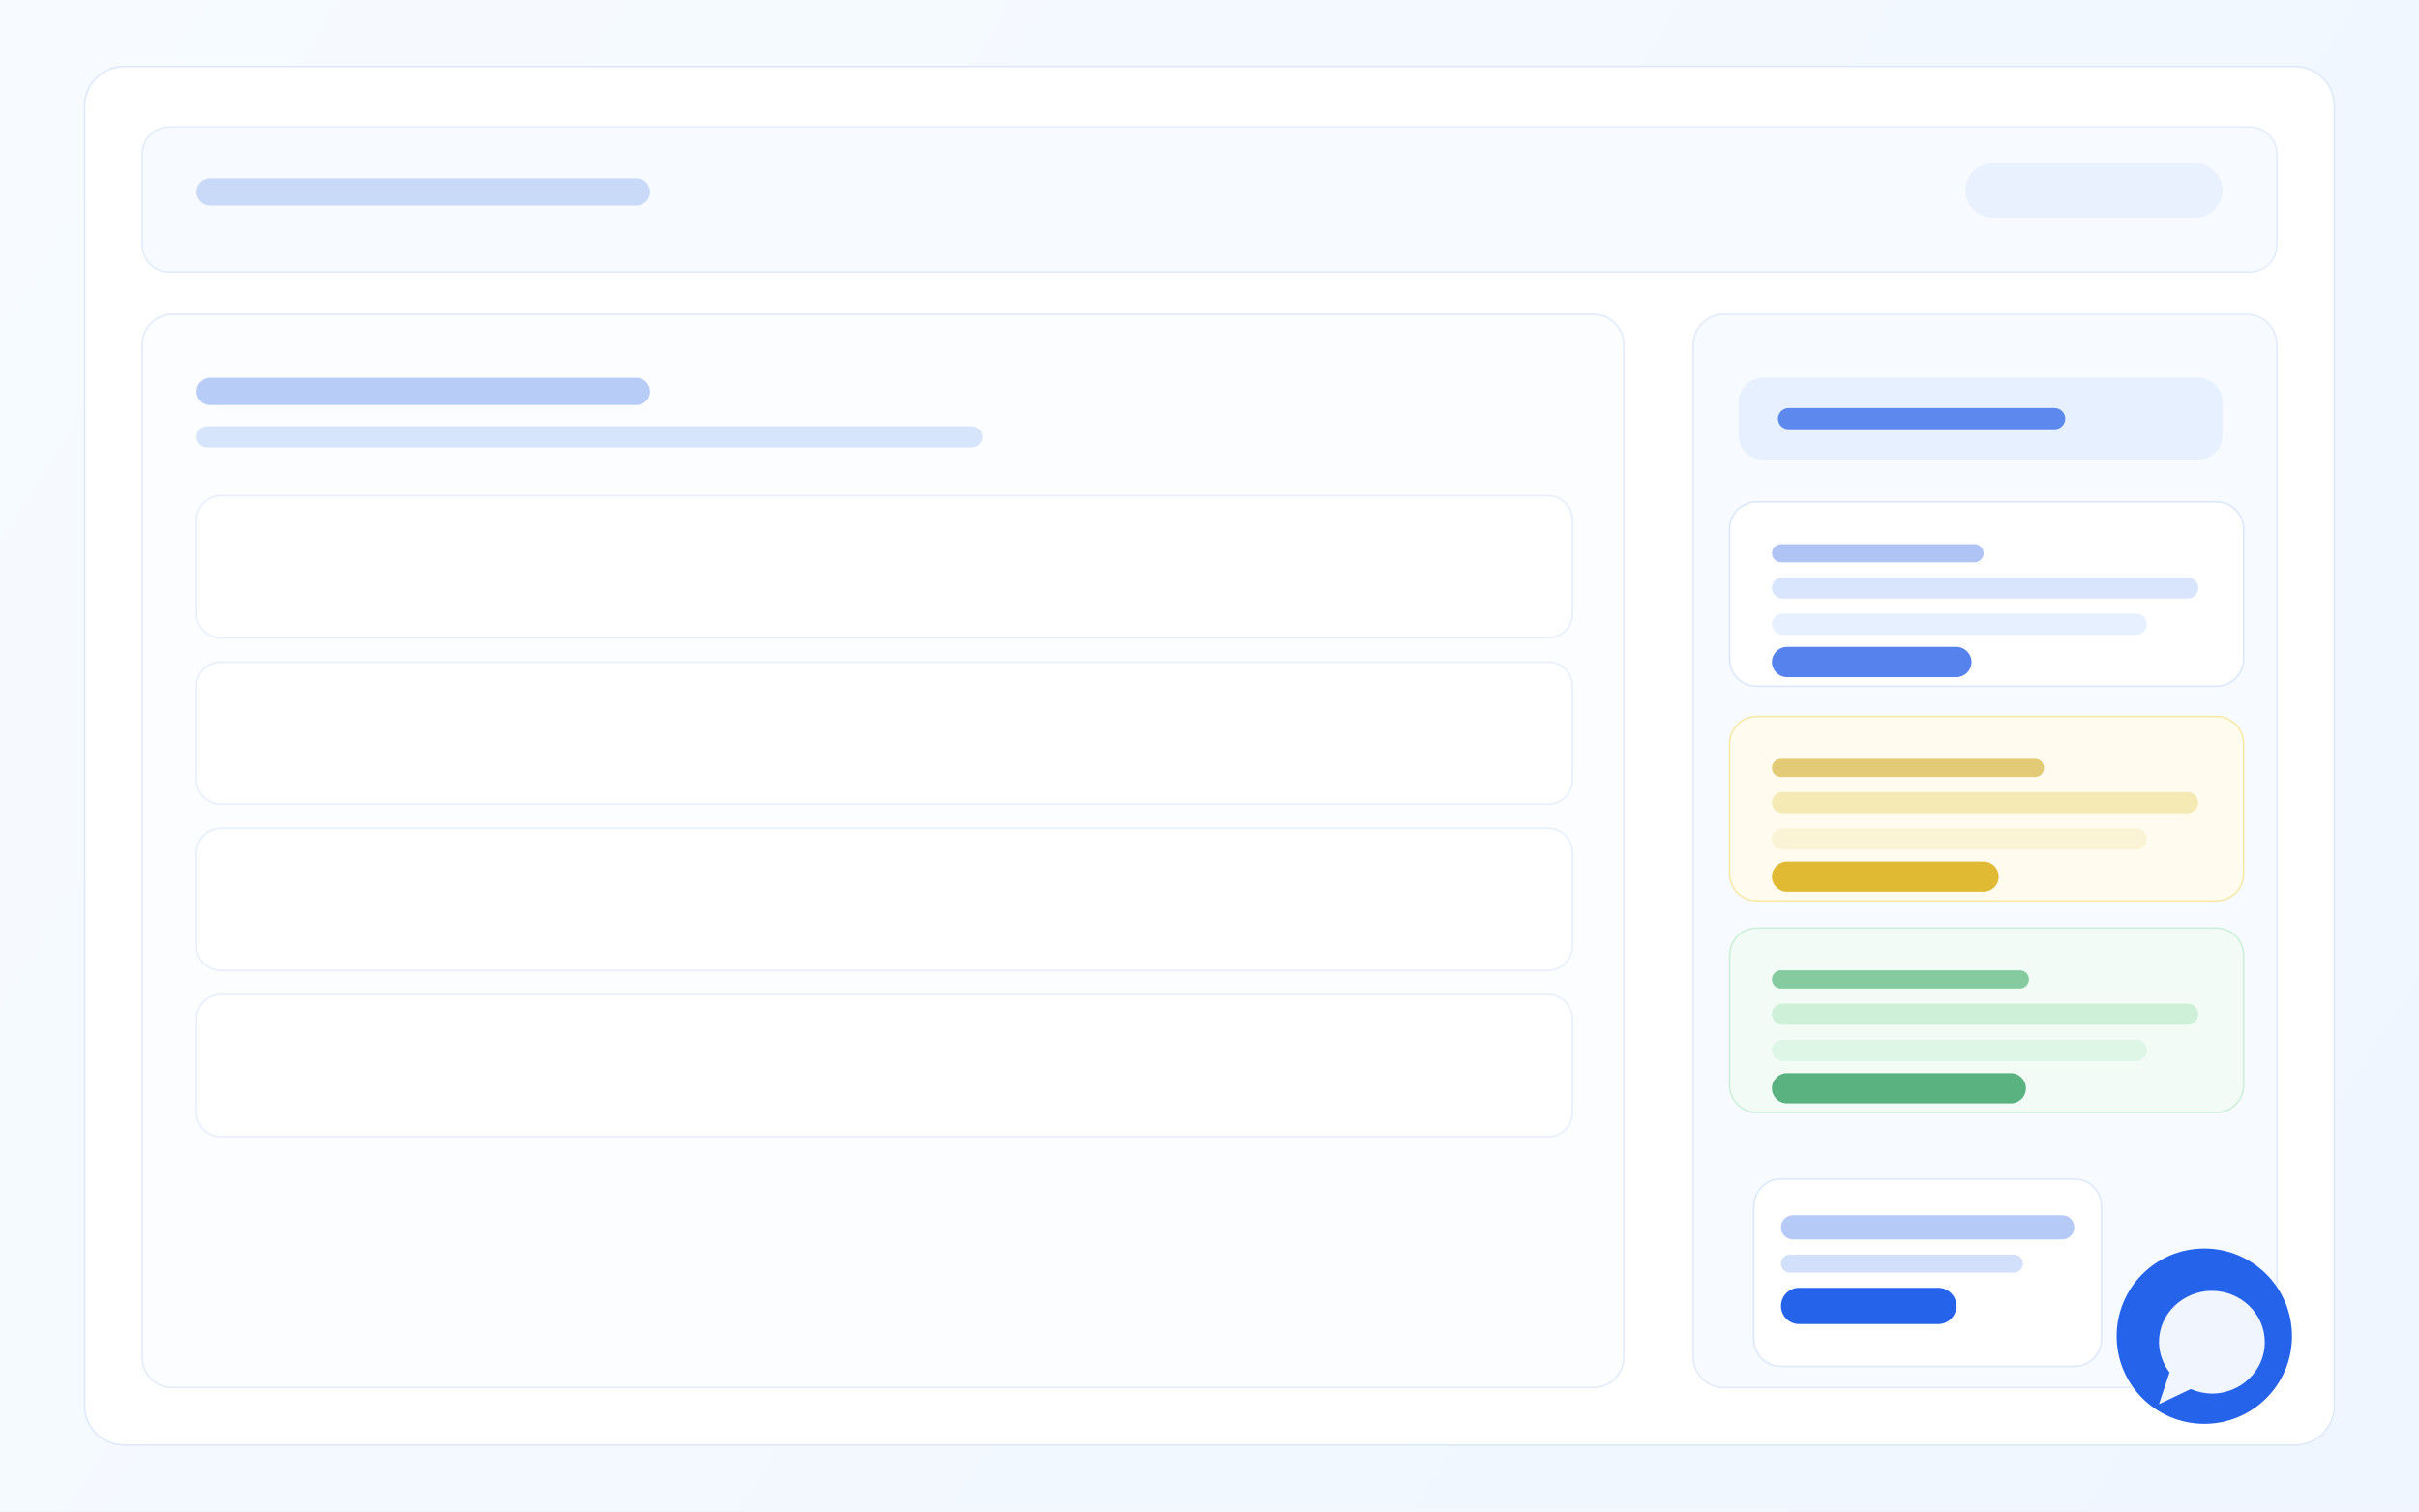
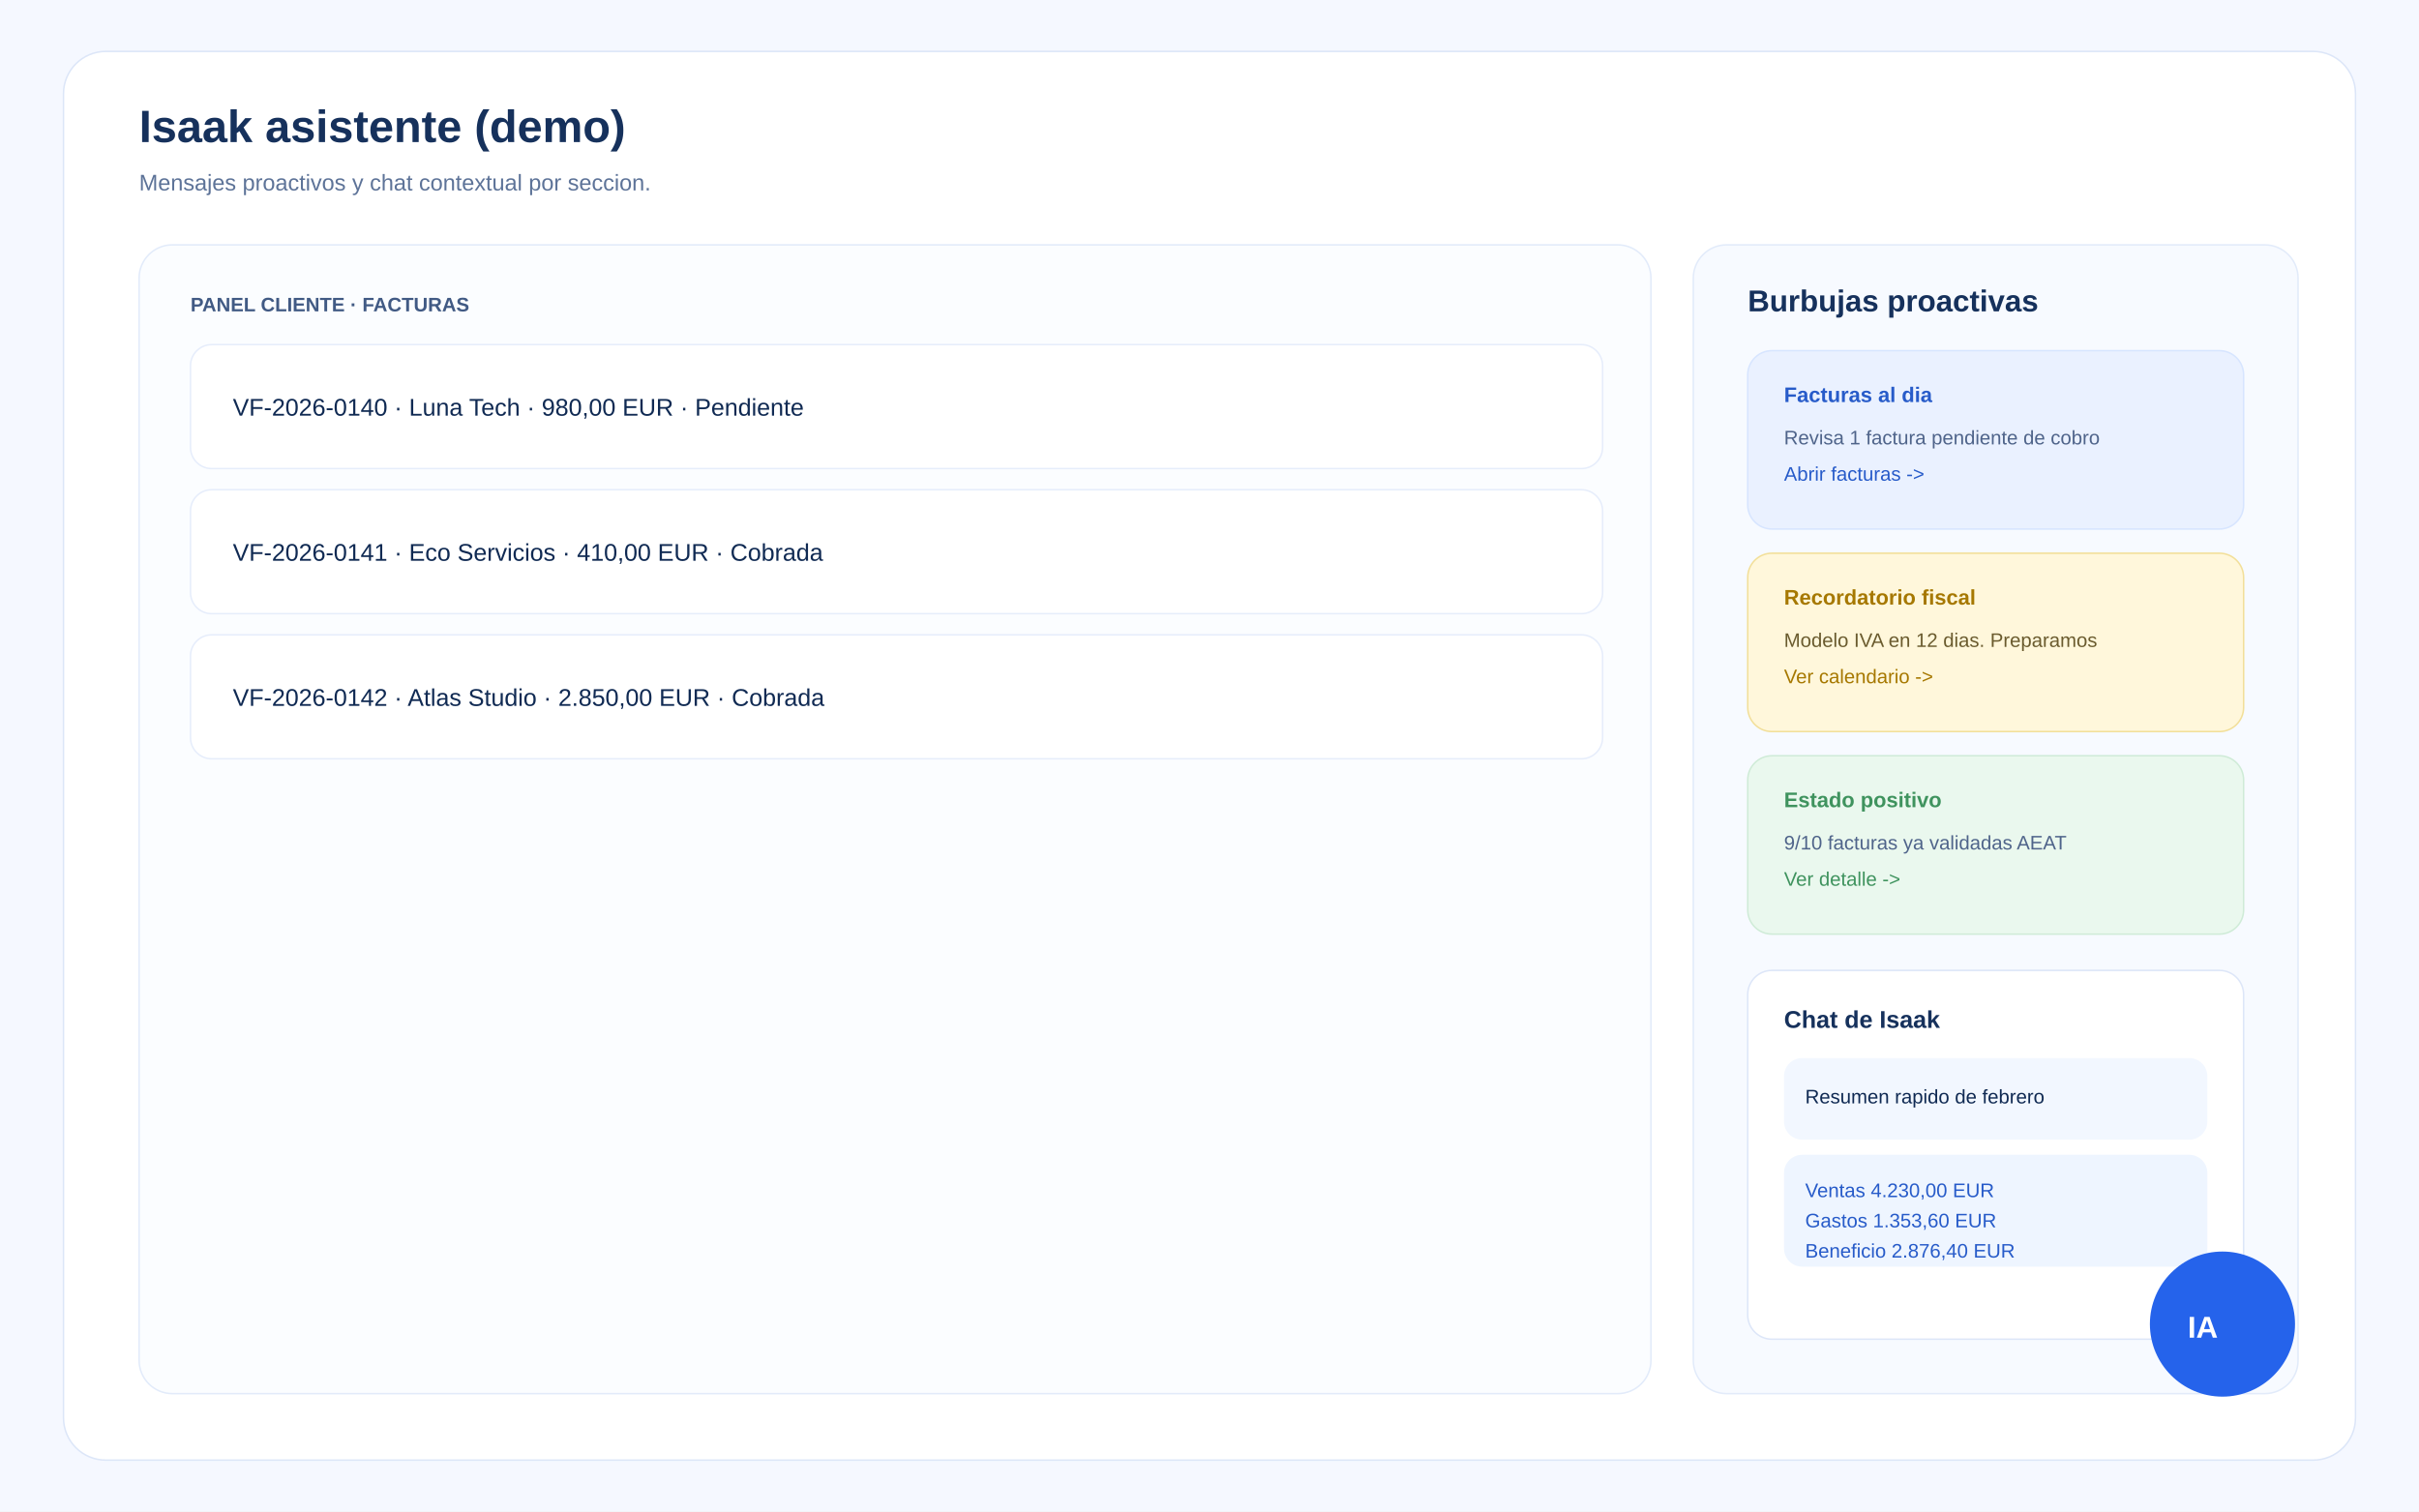
<svg xmlns="http://www.w3.org/2000/svg" width="1600" height="1000" viewBox="0 0 1600 1000" fill="none">
-   <defs>
-     <linearGradient id="bg3" x1="0" y1="0" x2="1600" y2="1000" gradientUnits="userSpaceOnUse">
-       <stop stop-color="#F7FBFF" />
-       <stop offset="1" stop-color="#EFF6FF" />
-     </linearGradient>
-   </defs>
-   <rect width="1600" height="1000" fill="url(#bg3)" />
-   <rect x="56" y="44" width="1488" height="912" rx="26" fill="#FFFFFF" stroke="#DDE8FA" />
-   <rect x="94" y="84" width="1412" height="96" rx="18" fill="#F7FAFF" stroke="#E3ECFB" />
-   <rect x="130" y="118" width="300" height="18" rx="9" fill="#C9D9F8" />
-   <rect x="1300" y="108" width="170" height="36" rx="18" fill="#E9F1FF" />
-   <rect x="94" y="208" width="980" height="710" rx="20" fill="#FBFDFF" stroke="#E2EBFA" />
-   <rect x="1120" y="208" width="386" height="710" rx="20" fill="#F7FAFF" stroke="#E2EBFA" />
-   <rect x="130" y="250" width="300" height="18" rx="9" fill="#B7CCF7" />
-   <rect x="130" y="282" width="520" height="14" rx="7" fill="#D6E4FC" />
-   <rect x="130" y="328" width="910" height="94" rx="16" fill="#FFFFFF" stroke="#E7EEFC" />
-   <rect x="130" y="438" width="910" height="94" rx="16" fill="#FFFFFF" stroke="#E7EEFC" />
-   <rect x="130" y="548" width="910" height="94" rx="16" fill="#FFFFFF" stroke="#E7EEFC" />
-   <rect x="130" y="658" width="910" height="94" rx="16" fill="#FFFFFF" stroke="#E7EEFC" />
-   <rect x="1150" y="250" width="320" height="54" rx="16" fill="#E7F0FF" />
-   <rect x="1176" y="270" width="190" height="14" rx="7" fill="#2F67E8" opacity="0.75" />
-   <rect x="1144" y="332" width="340" height="122" rx="18" fill="#FFFFFF" stroke="#DAE7FC" />
-   <rect x="1172" y="360" width="140" height="12" rx="6" fill="#AFC4F5" />
-   <rect x="1172" y="382" width="282" height="14" rx="7" fill="#D8E5FC" />
-   <rect x="1172" y="406" width="248" height="14" rx="7" fill="#E7F0FF" />
-   <rect x="1172" y="428" width="132" height="20" rx="10" fill="#2F67E8" opacity="0.82" />
-   <rect x="1144" y="474" width="340" height="122" rx="18" fill="#FFFCEF" stroke="#F6E9A6" />
-   <rect x="1172" y="502" width="180" height="12" rx="6" fill="#DAB94D" opacity="0.75" />
-   <rect x="1172" y="524" width="282" height="14" rx="7" fill="#F5EAB4" />
-   <rect x="1172" y="548" width="248" height="14" rx="7" fill="#FAF3D5" />
-   <rect x="1172" y="570" width="150" height="20" rx="10" fill="#D9A800" opacity="0.78" />
-   <rect x="1144" y="614" width="340" height="122" rx="18" fill="#F2FBF6" stroke="#CDEFD8" />
-   <rect x="1172" y="642" width="170" height="12" rx="6" fill="#6BBF8B" opacity="0.8" />
-   <rect x="1172" y="664" width="282" height="14" rx="7" fill="#CEF0D9" />
-   <rect x="1172" y="688" width="248" height="14" rx="7" fill="#DDF6E5" />
-   <rect x="1172" y="710" width="168" height="20" rx="10" fill="#2F9E5F" opacity="0.78" />
-   <rect x="1160" y="780" width="230" height="124" rx="18" fill="#FFFFFF" stroke="#DDE8FA" />
-   <rect x="1178" y="804" width="194" height="16" rx="8" fill="#B6CAF7" />
-   <rect x="1178" y="830" width="160" height="12" rx="6" fill="#D2E0FB" />
-   <rect x="1178" y="852" width="116" height="24" rx="12" fill="#2563EB" />
-   <circle cx="1458" cy="884" r="58" fill="#2563EB" />
-   <path d="M1428 888c0-19 16-34 35-34s35 15 35 34-16 34-35 34a38 38 0 0 1-14-3l-21 10 7-21a34 34 0 0 1-7-20Z" fill="#fff" opacity="0.93" />
+   <rect width="1600" height="1000" fill="#F5F8FF" />
+   <rect x="42" y="34" width="1516" height="932" rx="28" fill="#FFFFFF" stroke="#DCE6F8" />
+   <text x="92" y="94" fill="#16315C" font-size="30" font-family="Arial, sans-serif" font-weight="700">Isaak asistente (demo)</text>
+   <text x="92" y="126" fill="#5D7398" font-size="15" font-family="Arial, sans-serif">Mensajes proactivos y chat contextual por seccion.</text>
+   <rect x="92" y="162" width="1000" height="760" rx="22" fill="#FBFDFF" stroke="#E2EBFA" />
+   <text x="126" y="206" fill="#415A84" font-size="13" font-family="Arial, sans-serif" font-weight="700">PANEL CLIENTE · FACTURAS</text>
+   <rect x="126" y="228" width="934" height="82" rx="14" fill="#FFFFFF" stroke="#E6EDFB" />
+   <text x="154" y="275" fill="#102A53" font-size="16" font-family="Arial, sans-serif">VF-2026-0140 · Luna Tech · 980,00 EUR · Pendiente</text>
+   <rect x="126" y="324" width="934" height="82" rx="14" fill="#FFFFFF" stroke="#E6EDFB" />
+   <text x="154" y="371" fill="#102A53" font-size="16" font-family="Arial, sans-serif">VF-2026-0141 · Eco Servicios · 410,00 EUR · Cobrada</text>
+   <rect x="126" y="420" width="934" height="82" rx="14" fill="#FFFFFF" stroke="#E6EDFB" />
+   <text x="154" y="467" fill="#102A53" font-size="16" font-family="Arial, sans-serif">VF-2026-0142 · Atlas Studio · 2.850,00 EUR · Cobrada</text>
+   <rect x="1120" y="162" width="400" height="760" rx="22" fill="#F7FAFF" stroke="#E2EBFA" />
+   <text x="1156" y="206" fill="#16315C" font-size="20" font-family="Arial, sans-serif" font-weight="700">Burbujas proactivas</text>
+   <rect x="1156" y="232" width="328" height="118" rx="16" fill="#EAF1FF" stroke="#D7E5FF" />
+   <text x="1180" y="266" fill="#275BC9" font-size="14" font-family="Arial, sans-serif" font-weight="700">Facturas al dia</text>
+   <text x="1180" y="294" fill="#4F648A" font-size="13" font-family="Arial, sans-serif">Revisa 1 factura pendiente de cobro</text>
+   <text x="1180" y="318" fill="#275BC9" font-size="13" font-family="Arial, sans-serif">Abrir facturas -&gt;</text>
+   <rect x="1156" y="366" width="328" height="118" rx="16" fill="#FFF7DB" stroke="#F2DF99" />
+   <text x="1180" y="400" fill="#A67800" font-size="14" font-family="Arial, sans-serif" font-weight="700">Recordatorio fiscal</text>
+   <text x="1180" y="428" fill="#6A5B2E" font-size="13" font-family="Arial, sans-serif">Modelo IVA en 12 dias. Preparamos</text>
+   <text x="1180" y="452" fill="#A67800" font-size="13" font-family="Arial, sans-serif">Ver calendario -&gt;</text>
+   <rect x="1156" y="500" width="328" height="118" rx="16" fill="#EAF8EE" stroke="#CFEBD7" />
+   <text x="1180" y="534" fill="#3F935E" font-size="14" font-family="Arial, sans-serif" font-weight="700">Estado positivo</text>
+   <text x="1180" y="562" fill="#4F648A" font-size="13" font-family="Arial, sans-serif">9/10 facturas ya validadas AEAT</text>
+   <text x="1180" y="586" fill="#3F935E" font-size="13" font-family="Arial, sans-serif">Ver detalle -&gt;</text>
+   <rect x="1156" y="642" width="328" height="244" rx="16" fill="#FFFFFF" stroke="#DDE6F8" />
+   <text x="1180" y="680" fill="#16315C" font-size="16" font-family="Arial, sans-serif" font-weight="700">Chat de Isaak</text>
+   <rect x="1180" y="700" width="280" height="54" rx="12" fill="#F2F7FF" />
+   <text x="1194" y="730" fill="#102A53" font-size="13" font-family="Arial, sans-serif">Resumen rapido de febrero</text>
+   <rect x="1180" y="764" width="280" height="74" rx="12" fill="#EEF5FF" />
+   <text x="1194" y="792" fill="#275BC9" font-size="13" font-family="Arial, sans-serif">Ventas 4.230,00 EUR</text>
+   <text x="1194" y="812" fill="#275BC9" font-size="13" font-family="Arial, sans-serif">Gastos 1.353,60 EUR</text>
+   <text x="1194" y="832" fill="#275BC9" font-size="13" font-family="Arial, sans-serif">Beneficio 2.876,40 EUR</text>
+   <circle cx="1470" cy="876" r="48" fill="#2563EB" />
+   <text x="1447" y="885" fill="#FFFFFF" font-size="20" font-family="Arial, sans-serif" font-weight="700">IA</text>
</svg>
